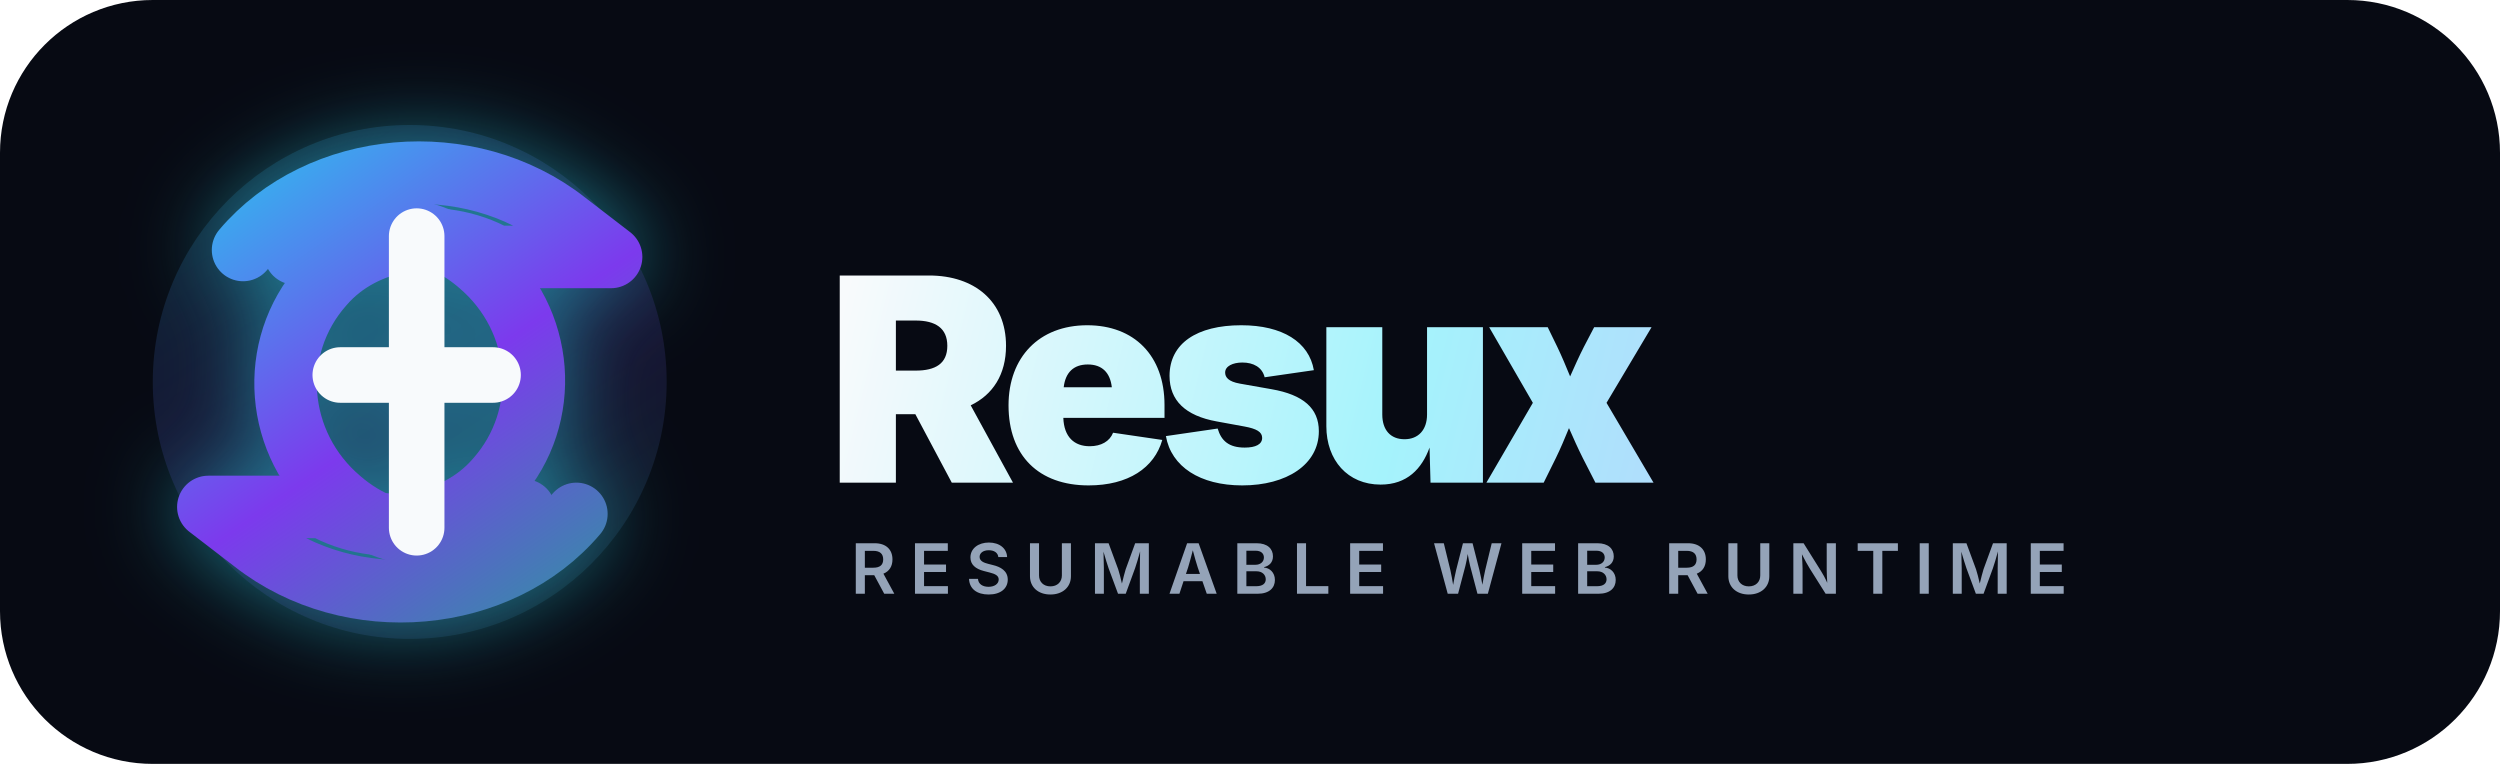
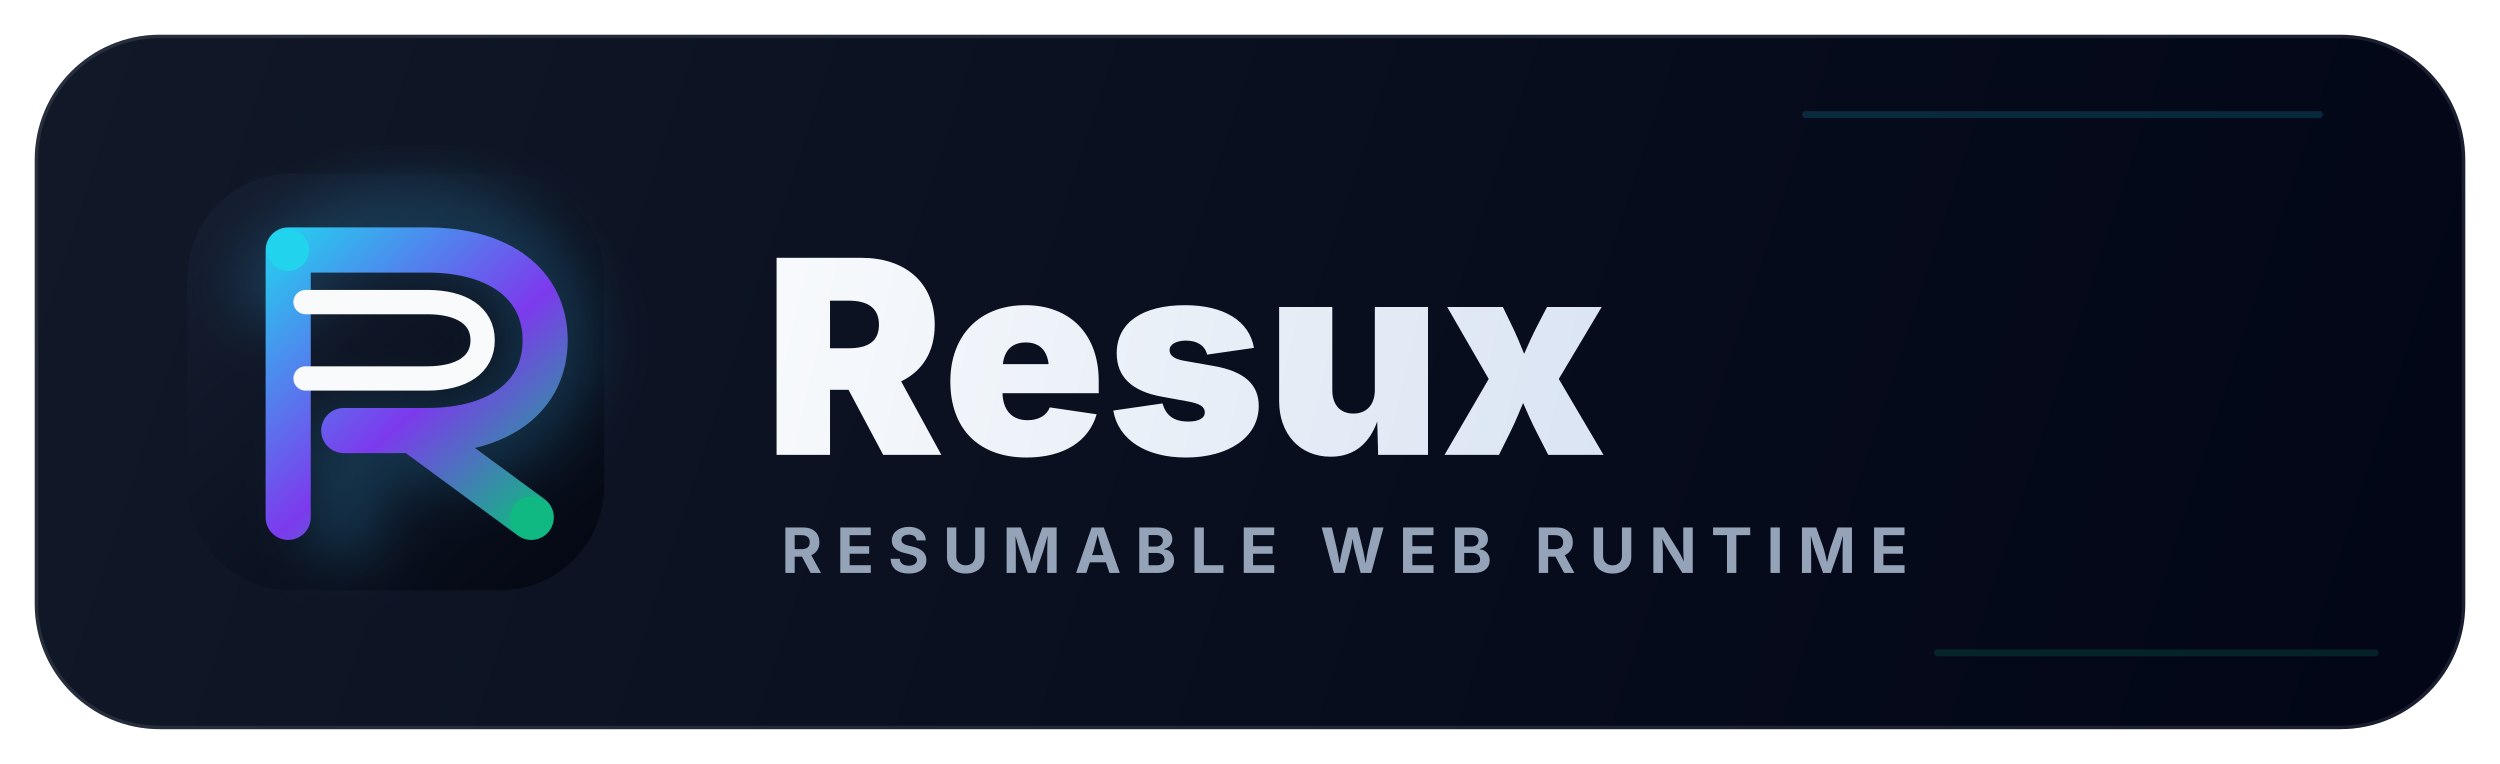
<svg xmlns="http://www.w3.org/2000/svg" width="720" height="220" viewBox="0 0 720 220" fill="none" role="img" aria-labelledby="title desc">
  <defs>
-     <linearGradient id="g" x1="70" y1="20" x2="198" y2="204" gradientUnits="userSpaceOnUse">
+     <linearGradient id="surface" x1="18" y1="14" x2="676" y2="228" gradientUnits="userSpaceOnUse">
+       <stop stop-color="#111827" />
+       <stop offset="1" stop-color="#020617" />
+     </linearGradient>
+     <linearGradient id="markPanel" x1="46" y1="45" x2="172" y2="176" gradientUnits="userSpaceOnUse">
+       <stop stop-color="#172033" />
+       <stop offset="1" stop-color="#030712" />
+     </linearGradient>
+     <linearGradient id="route" x1="78" y1="67" x2="154" y2="151" gradientUnits="userSpaceOnUse">
      <stop stop-color="#22D3EE" />
-       <stop offset="0.48" stop-color="#7C3AED" />
+       <stop offset="0.58" stop-color="#7C3AED" />
      <stop offset="1" stop-color="#10B981" />
    </linearGradient>
-     <linearGradient id="word" x1="250" y1="58" x2="625" y2="150" gradientUnits="userSpaceOnUse">
+     <linearGradient id="word" x1="222" y1="67" x2="590" y2="153" gradientUnits="userSpaceOnUse">
      <stop stop-color="#F8FAFC" />
-       <stop offset="0.42" stop-color="#A5F3FC" />
-       <stop offset="1" stop-color="#C4B5FD" />
+       <stop offset="0.72" stop-color="#D7E2F2" />
+       <stop offset="1" stop-color="#A7F3D0" />
    </linearGradient>
-     <filter id="glow" x="0" y="0" width="260" height="220" filterUnits="userSpaceOnUse" color-interpolation-filters="sRGB">
-       <feGaussianBlur stdDeviation="12" result="blur" />
-       <feColorMatrix in="blur" type="matrix" values="0 0 0 0 0.18 0 0 0 0 0.83 0 0 0 0 0.92 0 0 0 0.55 0" />
-       <feBlend in="SourceGraphic" mode="normal" />
+     <filter id="glow" x="44" y="42" width="148" height="148" filterUnits="userSpaceOnUse" color-interpolation-filters="sRGB">
+       <feGaussianBlur stdDeviation="8" />
    </filter>
  </defs>
-   <rect width="720" height="220" rx="44" fill="#070A13" />
-   <circle cx="118" cy="110" r="74" fill="url(#g)" opacity="0.16" />
-   <g filter="url(#glow)">
-     <path d="M70 72c22-26 65-30 93-8l13 10h-33c-16-9-38-6-50 8-16 18-14 46 5 62 15 13 37 14 53 3" stroke="url(#g)" stroke-width="18" stroke-linecap="round" stroke-linejoin="round" />
-     <path d="M166 148c-22 26-65 30-93 8l-13-10h33c16 9 38 6 50-8 16-18 14-46-5-62-15-13-37-14-53-3" stroke="url(#g)" stroke-width="18" stroke-linecap="round" stroke-linejoin="round" />
-     <path d="M120 68v84" stroke="#F8FAFC" stroke-width="16" stroke-linecap="round" />
-     <path d="M98 108h44" stroke="#F8FAFC" stroke-width="16" stroke-linecap="round" />
-   </g>
-   <text x="238" y="139" fill="url(#word)" font-family="Inter, ui-sans-serif, system-ui, -apple-system, BlinkMacSystemFont, Segoe UI, sans-serif" font-size="82" font-weight="850" letter-spacing="-4">Resux</text>
-   <text x="245" y="171" fill="#94A3B8" font-family="Inter, ui-sans-serif, system-ui, sans-serif" font-size="20" font-weight="600" letter-spacing="4">RESUMABLE WEB RUNTIME</text>
+   <rect x="10" y="10" width="700" height="200" rx="36" fill="url(#surface)" />
+   <rect x="10.5" y="10.5" width="699" height="199" rx="35.5" stroke="#F8FAFC" stroke-opacity="0.1" />
+   <path d="M520 33H668" stroke="#22D3EE" stroke-opacity="0.16" stroke-width="2" stroke-linecap="round" />
+   <path d="M558 188H684" stroke="#10B981" stroke-opacity="0.16" stroke-width="2" stroke-linecap="round" />
+   <rect x="54" y="50" width="120" height="120" rx="30" fill="url(#markPanel)" />
+   <path d="M80 82C91 68 110 62 128 65C146 68 159 81 159 98C159 116 145 128 124 128H99V150" stroke="#38BDF8" stroke-opacity="0.2" stroke-width="24" stroke-linecap="round" stroke-linejoin="round" filter="url(#glow)" />
+   <path d="M83 149V72H123C144 72 157 82 157 98C157 114 144 124 123 124H99" stroke="url(#route)" stroke-width="13" stroke-linecap="round" stroke-linejoin="round" />
+   <path d="M119 124L153 149" stroke="url(#route)" stroke-width="13" stroke-linecap="round" stroke-linejoin="round" />
+   <path d="M88 87H123C133 87 139 91 139 98C139 105 133 109 123 109H88" stroke="#F8FAFC" stroke-width="7" stroke-linecap="round" stroke-linejoin="round" />
+   <circle cx="83" cy="72" r="6" fill="#22D3EE" />
+   <circle cx="153" cy="149" r="6" fill="#10B981" />
+   <text x="220" y="131" fill="url(#word)" font-family="Inter, ui-sans-serif, system-ui, -apple-system, BlinkMacSystemFont, Segoe UI, sans-serif" font-size="78" font-weight="850">Resux</text>
+   <text x="225" y="165" fill="#94A3B8" font-family="Inter, ui-sans-serif, system-ui, sans-serif" font-size="18" font-weight="700" letter-spacing="4">RESUMABLE WEB RUNTIME</text>
</svg>
